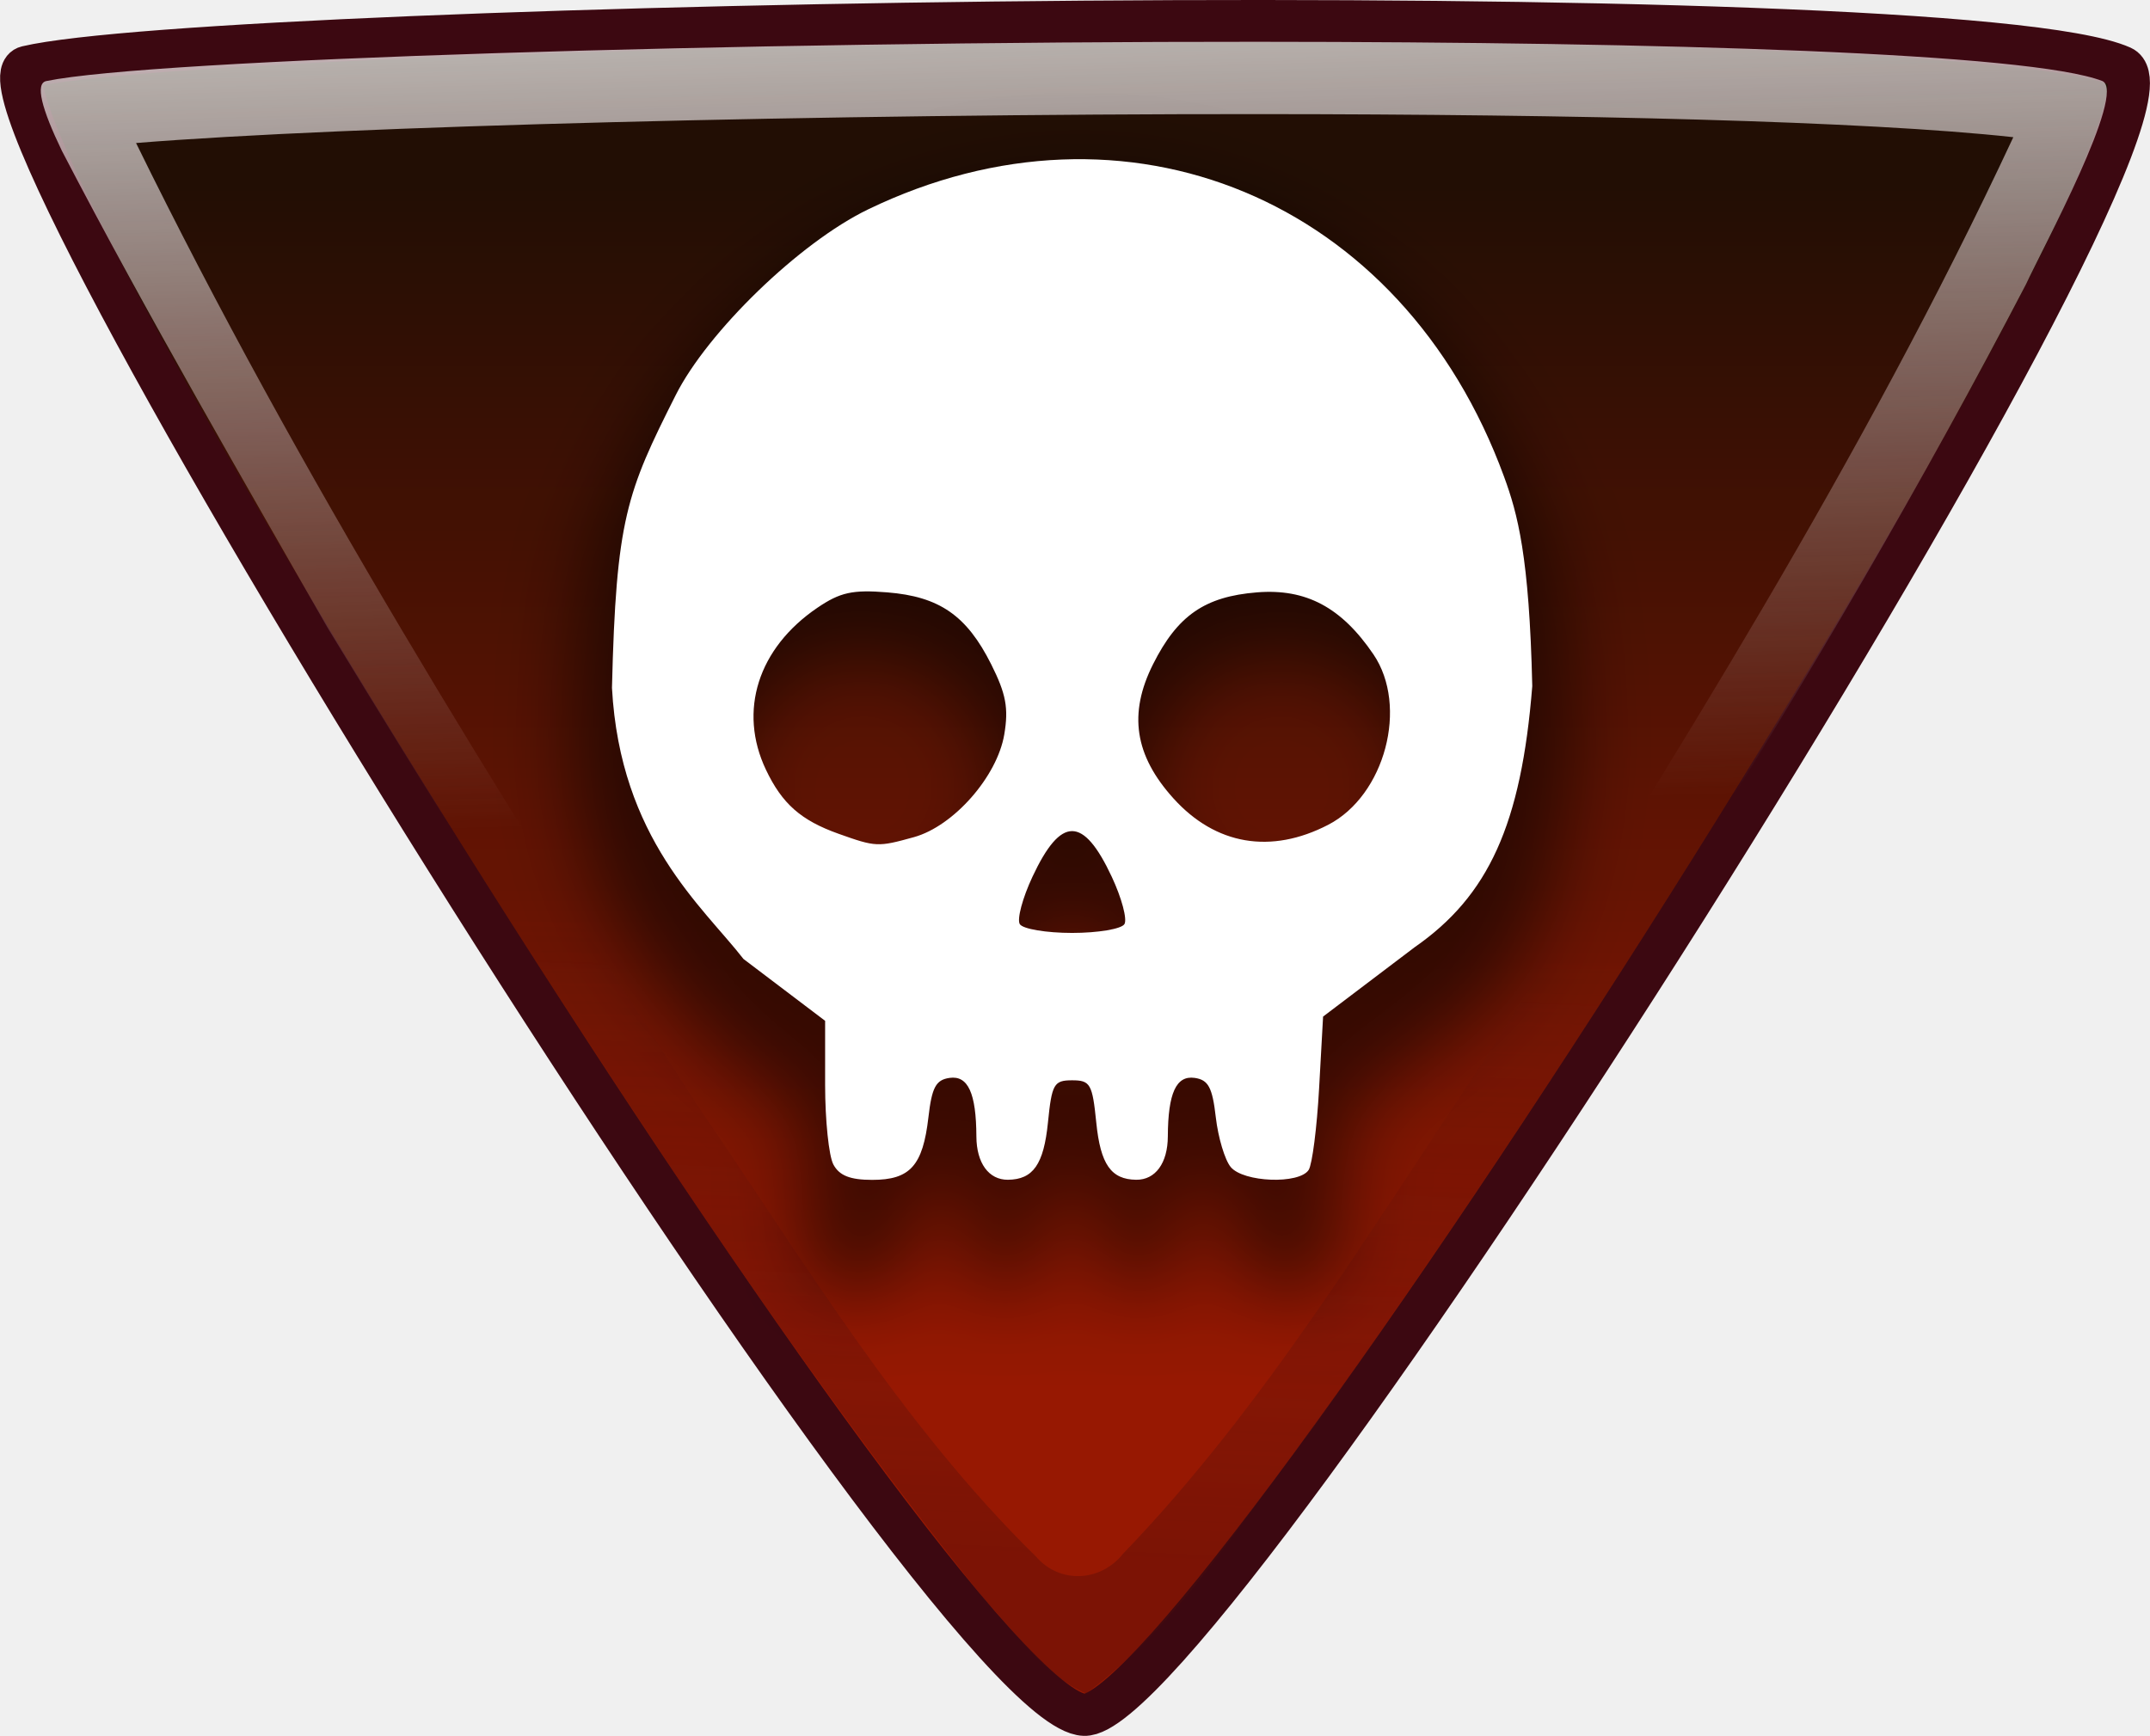
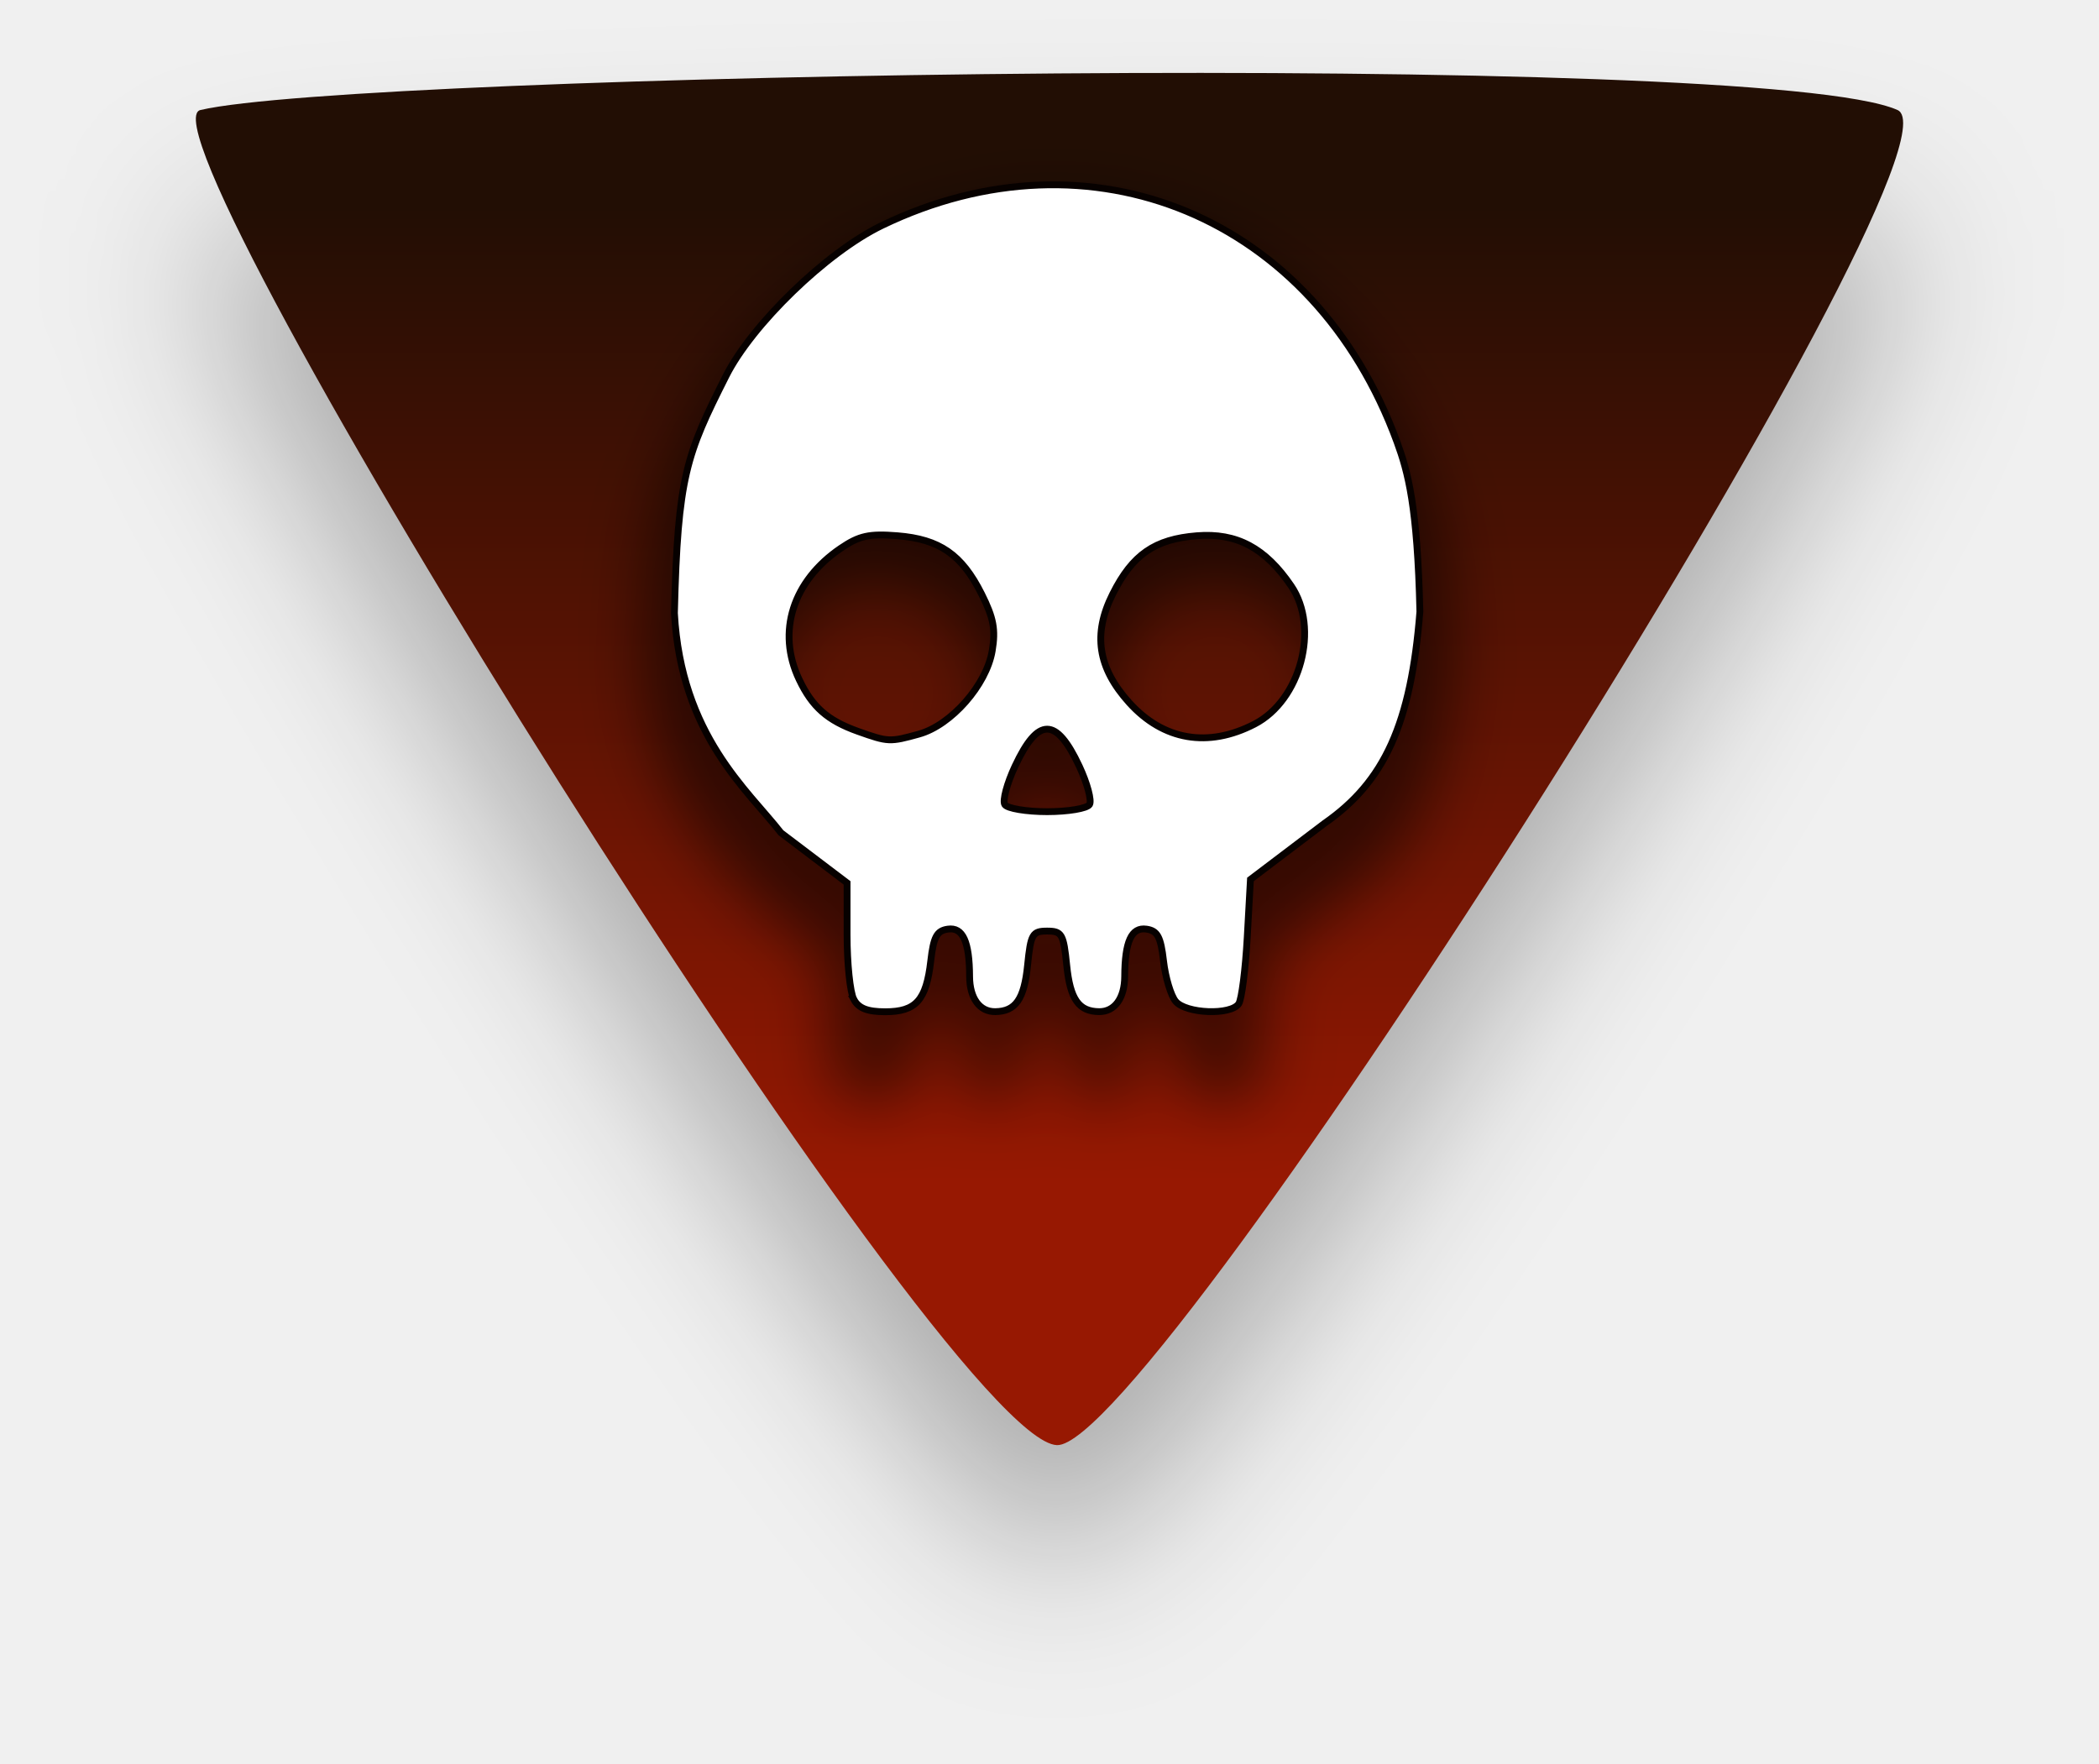
- <svg xmlns="http://www.w3.org/2000/svg" xmlns:xlink="http://www.w3.org/1999/xlink" height="54.475mm" width="67.457mm" version="1.1" id="svg82551">
-   <defs id="defs82544">
-     <linearGradient xlink:href="#linearGradient81747" id="linearGradient82502" gradientUnits="userSpaceOnUse" gradientTransform="translate(-1612.64,-75.44406)" x1="1735.478" y1="260.049" x2="1738.552" y2="186.479" />
-     <linearGradient id="linearGradient81747">
-       <stop style="stop-color:#4b0c0c;stop-opacity:0.503" offset="0" id="stop81743" />
-       <stop style="stop-color:#540d0d;stop-opacity:0" offset="1" id="stop81745" />
-     </linearGradient>
+ <svg xmlns="http://www.w3.org/2000/svg" xmlns:xlink="http://www.w3.org/1999/xlink" height="258.232" width="307.283" version="1.1" id="svg81625">
+   <defs id="defs81618">
    <filter style="color-interpolation-filters:sRGB" id="filter81388" x="-0.094" width="1.187" y="-0.084" height="1.169">
      <feGaussianBlur stdDeviation="4.259" id="feGaussianBlur81390" />
    </filter>
-     <linearGradient xlink:href="#linearGradient81735" id="linearGradient82500" gradientUnits="userSpaceOnUse" gradientTransform="translate(-1612.64,-75.44406)" x1="1756.115" y1="171.421" x2="1753.552" y2="77.55" />
-     <linearGradient id="linearGradient81735">
-       <stop id="stop81731" offset="0" style="stop-color:#f8d5d5;stop-opacity:0" />
-       <stop id="stop81733" offset="1" style="stop-color:#ffffff;stop-opacity:0.968" />
-     </linearGradient>
-     <linearGradient xlink:href="#linearGradient82514" id="linearGradient82498" gradientUnits="userSpaceOnUse" gradientTransform="rotate(-180,193.7979,140.6664)" x1="256.786" y1="259.286" x2="256.786" y2="116.429" />
+     <linearGradient xlink:href="#linearGradient82514" id="linearGradient82498" gradientUnits="userSpaceOnUse" gradientTransform="rotate(-180,206.879,144.7526)" x1="256.786" y1="259.286" x2="256.786" y2="116.429" />
    <linearGradient id="linearGradient82514">
      <stop style="stop-color:#220e04;stop-opacity:1" offset="0" id="stop82510" />
      <stop style="stop-color:#971802;stop-opacity:1" offset="1" id="stop82512" />
    </linearGradient>
+     <filter style="color-interpolation-filters:sRGB" id="filter246257" x="-0.115" width="1.229" y="-0.143" height="1.285">
+       <feGaussianBlur stdDeviation="11.947" id="feGaussianBlur246259" />
+     </filter>
  </defs>
-   <g id="desktop" transform="translate(722.7684,-968.7459)" />
-   <path style="fill:url(#linearGradient82498);fill-opacity:1;fill-rule:evenodd;stroke:#3c0811;stroke-width:5;stroke-linecap:butt;stroke-linejoin:miter;stroke-miterlimit:4;stroke-dasharray:none;stroke-opacity:1" d="m 251.625,7.932 c -19.942,-8.896 -225.6,-5.38 -248.442,0 -10.673,2.514 108.924,194.853 125.387,195.454 14.214,0.518 134.952,-190.147 123.055,-195.454 z" id="path82476" />
-   <path id="path82478" d="m 149.258,4.956 c -61.777,-0.026 -131.155,2.062 -143.766,4.658 -1.35,0.278 -0.563,3.279 1.844,8.266 9.99,19.239 22.24,40.325 31.506,56.565 23.977,39.383 49.009,79.263 77.898,115.271 3.679,3.884 7.049,8.97 12.047,11.141 11.225,-8.245 18.538,-20.821 27.043,-31.607 30.599,-43.484 59.81,-88.331 84.415,-135.522 1.962,-4.243 11.963,-22.731 9.073,-24.113 -8.562,-3.338 -52.012,-4.638 -100.061,-4.658 z m 0.225,8.578 c 37.33,0.019 71.764,0.816 89.264,2.738 -17.826,38.17 -40.349,73.957 -62.783,109.545 -13.463,20.013 -25.993,41.031 -42.799,58.479 -2.663,3.34 -7.498,3.592 -10.326,0.309 -16.065,-15.748 -27.701,-35.345 -40.334,-53.807 -23.662,-36.99 -47.032,-74.367 -66.371,-113.836 24.706,-1.997 81.674,-3.454 133.35,-3.428 z" style="opacity:0.711;fill:url(#linearGradient82500);fill-opacity:1;fill-rule:evenodd;stroke:none;stroke-width:5;stroke-linecap:butt;stroke-linejoin:miter;stroke-miterlimit:4;stroke-dasharray:none;stroke-opacity:1" />
-   <path style="opacity:0.535;fill:#000000;stroke-width:0.922;filter:url(#filter81388)" d="m 232.147,266.626 c -0.538,-1.005 -0.978,-5.25 -0.978,-9.432 v -7.605 l -9.683,-7.338 c -4.798,-6.183 -14.615,-14.243 -15.593,-32.155 0.488,-20.029 1.736,-23.166 7.564,-34.732 3.761,-7.465 14.636,-18.069 22.815,-22.02 30.494,-14.732 63.302,-1.357 75.41,31.709 1.6,4.371 2.991,9.392 3.344,24.837 -1.305,16.421 -5.195,24.883 -13.94,30.964 l -10.865,8.231 -0.472,8.503 c -0.26,4.677 -0.816,9.035 -1.237,9.684 -1.117,1.726 -7.732,1.48 -9.245,-0.343 -0.696,-0.838 -1.492,-3.496 -1.769,-5.905 -0.408,-3.547 -0.885,-4.435 -2.507,-4.666 -2.189,-0.312 -3.158,1.804 -3.181,6.947 -0.014,3.159 -1.471,5.157 -3.745,5.135 -2.986,-0.029 -4.242,-1.826 -4.74,-6.782 -0.461,-4.584 -0.706,-5.014 -2.866,-5.014 -2.16,0 -2.405,0.43 -2.866,5.014 -0.498,4.955 -1.754,6.752 -4.74,6.782 -2.274,0.022 -3.731,-1.975 -3.745,-5.135 -0.023,-5.143 -0.992,-7.259 -3.181,-6.947 -1.622,0.231 -2.099,1.119 -2.507,4.666 -0.661,5.749 -2.169,7.43 -6.665,7.43 -2.622,0 -3.902,-0.507 -4.608,-1.828 z m 34.513,-28.504 c 0.354,-0.573 -0.321,-3.103 -1.501,-5.621 -3.381,-7.219 -6.02,-7.219 -9.402,0 -1.18,2.518 -1.855,5.048 -1.501,5.621 0.354,0.573 3.145,1.042 6.201,1.042 3.057,0 5.847,-0.469 6.201,-1.042 z M 241.705,227.803 c 4.699,-1.305 9.864,-7.177 10.708,-12.175 0.527,-3.117 0.21,-4.815 -1.552,-8.328 -2.905,-5.791 -6.145,-8.033 -12.331,-8.529 -4.114,-0.33 -5.581,-0.006 -8.284,1.831 -7.038,4.784 -9.403,12.234 -6.097,19.202 1.916,4.038 4.148,6.008 8.61,7.599 4.424,1.578 4.666,1.589 8.945,0.4 z m 49.116,-1.46 c 6.741,-3.486 9.549,-14.07 5.365,-20.224 -3.791,-5.577 -7.992,-7.814 -13.801,-7.348 -6.186,0.497 -9.426,2.738 -12.331,8.529 -2.941,5.862 -2.186,10.809 2.427,15.915 4.991,5.524 11.544,6.642 18.34,3.128 z" id="path82480" transform="matrix(1.084758,0,0,1.08344,-155.3986,-137.8606)" />
-   <path id="path82482" d="m 98.824,138.114 c -0.538,-1.005 -0.978,-5.25 -0.978,-9.432 v -7.605 l -9.683,-7.338 c -4.798,-6.183 -14.615,-14.243 -15.593,-32.155 0.488,-20.029 1.736,-23.166 7.564,-34.732 3.761,-7.465 14.636,-18.069 22.815,-22.02 30.494,-14.732 63.302,-1.357 75.409,31.709 1.6,4.371 2.991,9.392 3.344,24.837 -1.305,16.421 -5.195,24.883 -13.94,30.964 l -10.865,8.231 -0.472,8.503 c -0.26,4.677 -0.816,9.035 -1.237,9.684 -1.117,1.726 -7.732,1.48 -9.245,-0.343 -0.696,-0.838 -1.492,-3.496 -1.769,-5.905 -0.408,-3.547 -0.885,-4.435 -2.507,-4.666 -2.189,-0.312 -3.158,1.804 -3.181,6.947 -0.014,3.159 -1.471,5.157 -3.745,5.135 -2.986,-0.029 -4.242,-1.826 -4.74,-6.782 -0.461,-4.584 -0.706,-5.014 -2.866,-5.014 -2.159,0 -2.405,0.43 -2.866,5.014 -0.498,4.955 -1.754,6.752 -4.74,6.782 -2.274,0.022 -3.731,-1.975 -3.745,-5.135 -0.023,-5.143 -0.992,-7.259 -3.181,-6.947 -1.622,0.231 -2.099,1.119 -2.507,4.666 -0.661,5.749 -2.169,7.43 -6.665,7.43 -2.622,0 -3.902,-0.507 -4.608,-1.828 z m 34.513,-28.504 c 0.354,-0.573 -0.321,-3.103 -1.501,-5.621 -3.381,-7.219 -6.021,-7.219 -9.402,0 -1.18,2.518 -1.855,5.048 -1.501,5.621 0.354,0.573 3.145,1.042 6.202,1.042 3.057,0 5.847,-0.469 6.202,-1.042 z m -24.955,-10.32 c 4.699,-1.305 9.864,-7.177 10.708,-12.175 0.527,-3.117 0.21,-4.815 -1.552,-8.328 -2.905,-5.791 -6.145,-8.033 -12.331,-8.529 -4.114,-0.33 -5.581,-0.006 -8.284,1.831 -7.038,4.784 -9.403,12.234 -6.097,19.202 1.916,4.038 4.148,6.008 8.61,7.599 4.424,1.578 4.666,1.589 8.945,0.4 z m 49.116,-1.46 c 6.741,-3.486 9.549,-14.07 5.365,-20.224 -3.791,-5.577 -7.992,-7.814 -13.801,-7.348 -6.186,0.497 -9.426,2.738 -12.331,8.529 -2.941,5.862 -2.186,10.809 2.427,15.915 4.991,5.524 11.544,6.642 18.34,3.128 z" style="fill:#ffffff;stroke-width:1" />
-   <path style="opacity:0.711;fill:url(#linearGradient82502);fill-opacity:1;fill-rule:evenodd;stroke:none;stroke-width:5;stroke-linecap:butt;stroke-linejoin:miter;stroke-miterlimit:4;stroke-dasharray:none;stroke-opacity:1" d="m 149.258,4.956 c -61.777,-0.026 -131.155,2.062 -143.766,4.658 1.712,15.867 24.679,48.699 34.065,65.188 23.977,39.383 48.295,78.906 77.184,114.914 3.679,3.884 7.049,8.97 12.047,11.141 11.225,-8.245 18.538,-20.821 27.043,-31.607 30.599,-43.484 59.364,-88.42 83.969,-135.611 1.962,-4.243 12.409,-22.642 9.52,-24.023 -8.562,-3.338 -52.012,-4.638 -100.061,-4.658 z m 0.225,8.578 c 37.33,0.019 71.764,0.816 89.264,2.738 -17.826,38.17 -40.349,73.957 -62.783,109.545 -13.463,20.013 -25.993,41.031 -42.799,58.479 -2.663,3.34 -7.498,3.592 -10.326,0.309 -16.065,-15.748 -27.701,-35.345 -40.334,-53.807 -23.662,-36.99 -47.032,-74.367 -66.371,-113.836 24.706,-1.997 81.674,-3.454 133.35,-3.428 z" id="path82484" />
+   <g id="desktop" transform="translate(-66.35833,-450.8839)" />
+   <path id="path246265" d="m 277.787,34.105 c -19.942,-8.896 -225.6,-5.38 -248.442,0 -10.673,2.514 108.924,194.853 125.387,195.454 14.214,0.518 134.952,-190.147 123.055,-195.454 z" style="fill:#000000;fill-opacity:0.288;fill-rule:evenodd;stroke:none;stroke-width:5;stroke-linecap:butt;stroke-linejoin:miter;stroke-miterlimit:4;stroke-dasharray:none;stroke-opacity:1;filter:url(#filter246257)" />
+   <path style="fill:url(#linearGradient82498);fill-opacity:1;fill-rule:evenodd;stroke:none;stroke-width:5;stroke-linecap:butt;stroke-linejoin:miter;stroke-miterlimit:4;stroke-dasharray:none;stroke-opacity:1" d="m 277.787,16.105 c -19.942,-8.896 -225.6,-5.38 -248.442,0 -10.673,2.514 108.924,194.853 125.387,195.454 14.214,0.518 134.952,-190.147 123.055,-195.454 z" id="path82476" />
+   <path style="opacity:0.535;fill:#000000;stroke-width:0.922;filter:url(#filter81388)" d="m 232.147,266.626 c -0.538,-1.005 -0.978,-5.25 -0.978,-9.432 v -7.605 l -9.683,-7.338 c -4.798,-6.183 -14.615,-14.243 -15.593,-32.155 0.488,-20.029 1.736,-23.166 7.564,-34.732 3.761,-7.465 14.636,-18.069 22.815,-22.02 30.494,-14.732 63.302,-1.357 75.41,31.709 1.6,4.371 2.991,9.392 3.344,24.837 -1.305,16.421 -5.195,24.883 -13.94,30.964 l -10.865,8.231 -0.472,8.503 c -0.26,4.677 -0.816,9.035 -1.237,9.684 -1.117,1.726 -7.732,1.48 -9.245,-0.343 -0.696,-0.838 -1.492,-3.496 -1.769,-5.905 -0.408,-3.547 -0.885,-4.435 -2.507,-4.666 -2.189,-0.312 -3.158,1.804 -3.181,6.947 -0.014,3.159 -1.471,5.157 -3.745,5.135 -2.986,-0.029 -4.242,-1.826 -4.74,-6.782 -0.461,-4.584 -0.706,-5.014 -2.866,-5.014 -2.16,0 -2.405,0.43 -2.866,5.014 -0.498,4.955 -1.754,6.752 -4.74,6.782 -2.274,0.022 -3.731,-1.975 -3.745,-5.135 -0.023,-5.143 -0.992,-7.259 -3.181,-6.947 -1.622,0.231 -2.099,1.119 -2.507,4.666 -0.661,5.749 -2.169,7.43 -6.665,7.43 -2.622,0 -3.902,-0.507 -4.608,-1.828 z m 34.513,-28.504 c 0.354,-0.573 -0.321,-3.103 -1.501,-5.621 -3.381,-7.219 -6.02,-7.219 -9.402,0 -1.18,2.518 -1.855,5.048 -1.501,5.621 0.354,0.573 3.145,1.042 6.201,1.042 3.057,0 5.847,-0.469 6.201,-1.042 z M 241.705,227.803 c 4.699,-1.305 9.864,-7.177 10.708,-12.175 0.527,-3.117 0.21,-4.815 -1.552,-8.328 -2.905,-5.791 -6.145,-8.033 -12.331,-8.529 -4.114,-0.33 -5.581,-0.006 -8.284,1.831 -7.038,4.784 -9.403,12.234 -6.097,19.202 1.916,4.038 4.148,6.008 8.61,7.599 4.424,1.578 4.666,1.589 8.945,0.4 z m 49.116,-1.46 c 6.741,-3.486 9.549,-14.07 5.365,-20.224 -3.791,-5.577 -7.992,-7.814 -13.801,-7.348 -6.186,0.497 -9.426,2.738 -12.331,8.529 -2.941,5.862 -2.186,10.809 2.427,15.915 4.991,5.524 11.544,6.642 18.34,3.128 z" id="path82480" transform="matrix(1.084758,0,0,1.08344,-129.2364,-129.6882)" />
+   <path id="path82482" d="m 124.986,146.287 c -0.538,-1.005 -0.978,-5.25 -0.978,-9.432 v -7.605 l -9.683,-7.338 c -4.798,-6.183 -14.615,-14.243 -15.593,-32.155 0.488,-20.029 1.736,-23.166 7.564,-34.732 3.761,-7.465 14.636,-18.069 22.815,-22.02 30.494,-14.732 63.302,-1.357 75.409,31.709 1.6,4.371 2.991,9.392 3.344,24.837 -1.305,16.421 -5.195,24.883 -13.94,30.964 l -10.865,8.231 -0.472,8.503 c -0.26,4.677 -0.816,9.035 -1.237,9.684 -1.117,1.726 -7.732,1.48 -9.245,-0.343 -0.696,-0.838 -1.492,-3.496 -1.769,-5.905 -0.408,-3.547 -0.885,-4.435 -2.507,-4.666 -2.189,-0.312 -3.158,1.804 -3.181,6.947 -0.014,3.159 -1.471,5.157 -3.745,5.135 -2.986,-0.029 -4.242,-1.826 -4.74,-6.782 -0.461,-4.584 -0.706,-5.014 -2.866,-5.014 -2.159,0 -2.405,0.43 -2.866,5.014 -0.498,4.955 -1.754,6.752 -4.74,6.782 -2.274,0.022 -3.731,-1.975 -3.745,-5.135 -0.023,-5.143 -0.992,-7.259 -3.181,-6.947 -1.622,0.231 -2.099,1.119 -2.507,4.666 -0.661,5.749 -2.169,7.43 -6.665,7.43 -2.622,0 -3.902,-0.507 -4.608,-1.828 z m 34.513,-28.504 c 0.354,-0.573 -0.321,-3.103 -1.501,-5.621 -3.381,-7.219 -6.021,-7.219 -9.402,0 -1.18,2.518 -1.855,5.048 -1.501,5.621 0.354,0.573 3.145,1.042 6.202,1.042 3.057,0 5.847,-0.469 6.202,-1.042 z m -24.955,-10.32 c 4.699,-1.305 9.864,-7.177 10.708,-12.175 0.527,-3.117 0.21,-4.815 -1.552,-8.328 -2.905,-5.791 -6.145,-8.033 -12.331,-8.529 -4.114,-0.33 -5.581,-0.006 -8.284,1.831 -7.038,4.784 -9.403,12.234 -6.097,19.202 1.916,4.038 4.148,6.008 8.61,7.599 4.424,1.578 4.666,1.589 8.945,0.4 z m 49.116,-1.46 c 6.741,-3.486 9.549,-14.07 5.365,-20.224 -3.791,-5.577 -7.992,-7.814 -13.801,-7.348 -6.186,0.497 -9.426,2.738 -12.331,8.529 -2.941,5.862 -2.186,10.809 2.427,15.915 4.991,5.524 11.544,6.642 18.34,3.128 z" style="fill:#ffffff;stroke:#070100;stroke-width:1;stroke-opacity:1" />
</svg>
